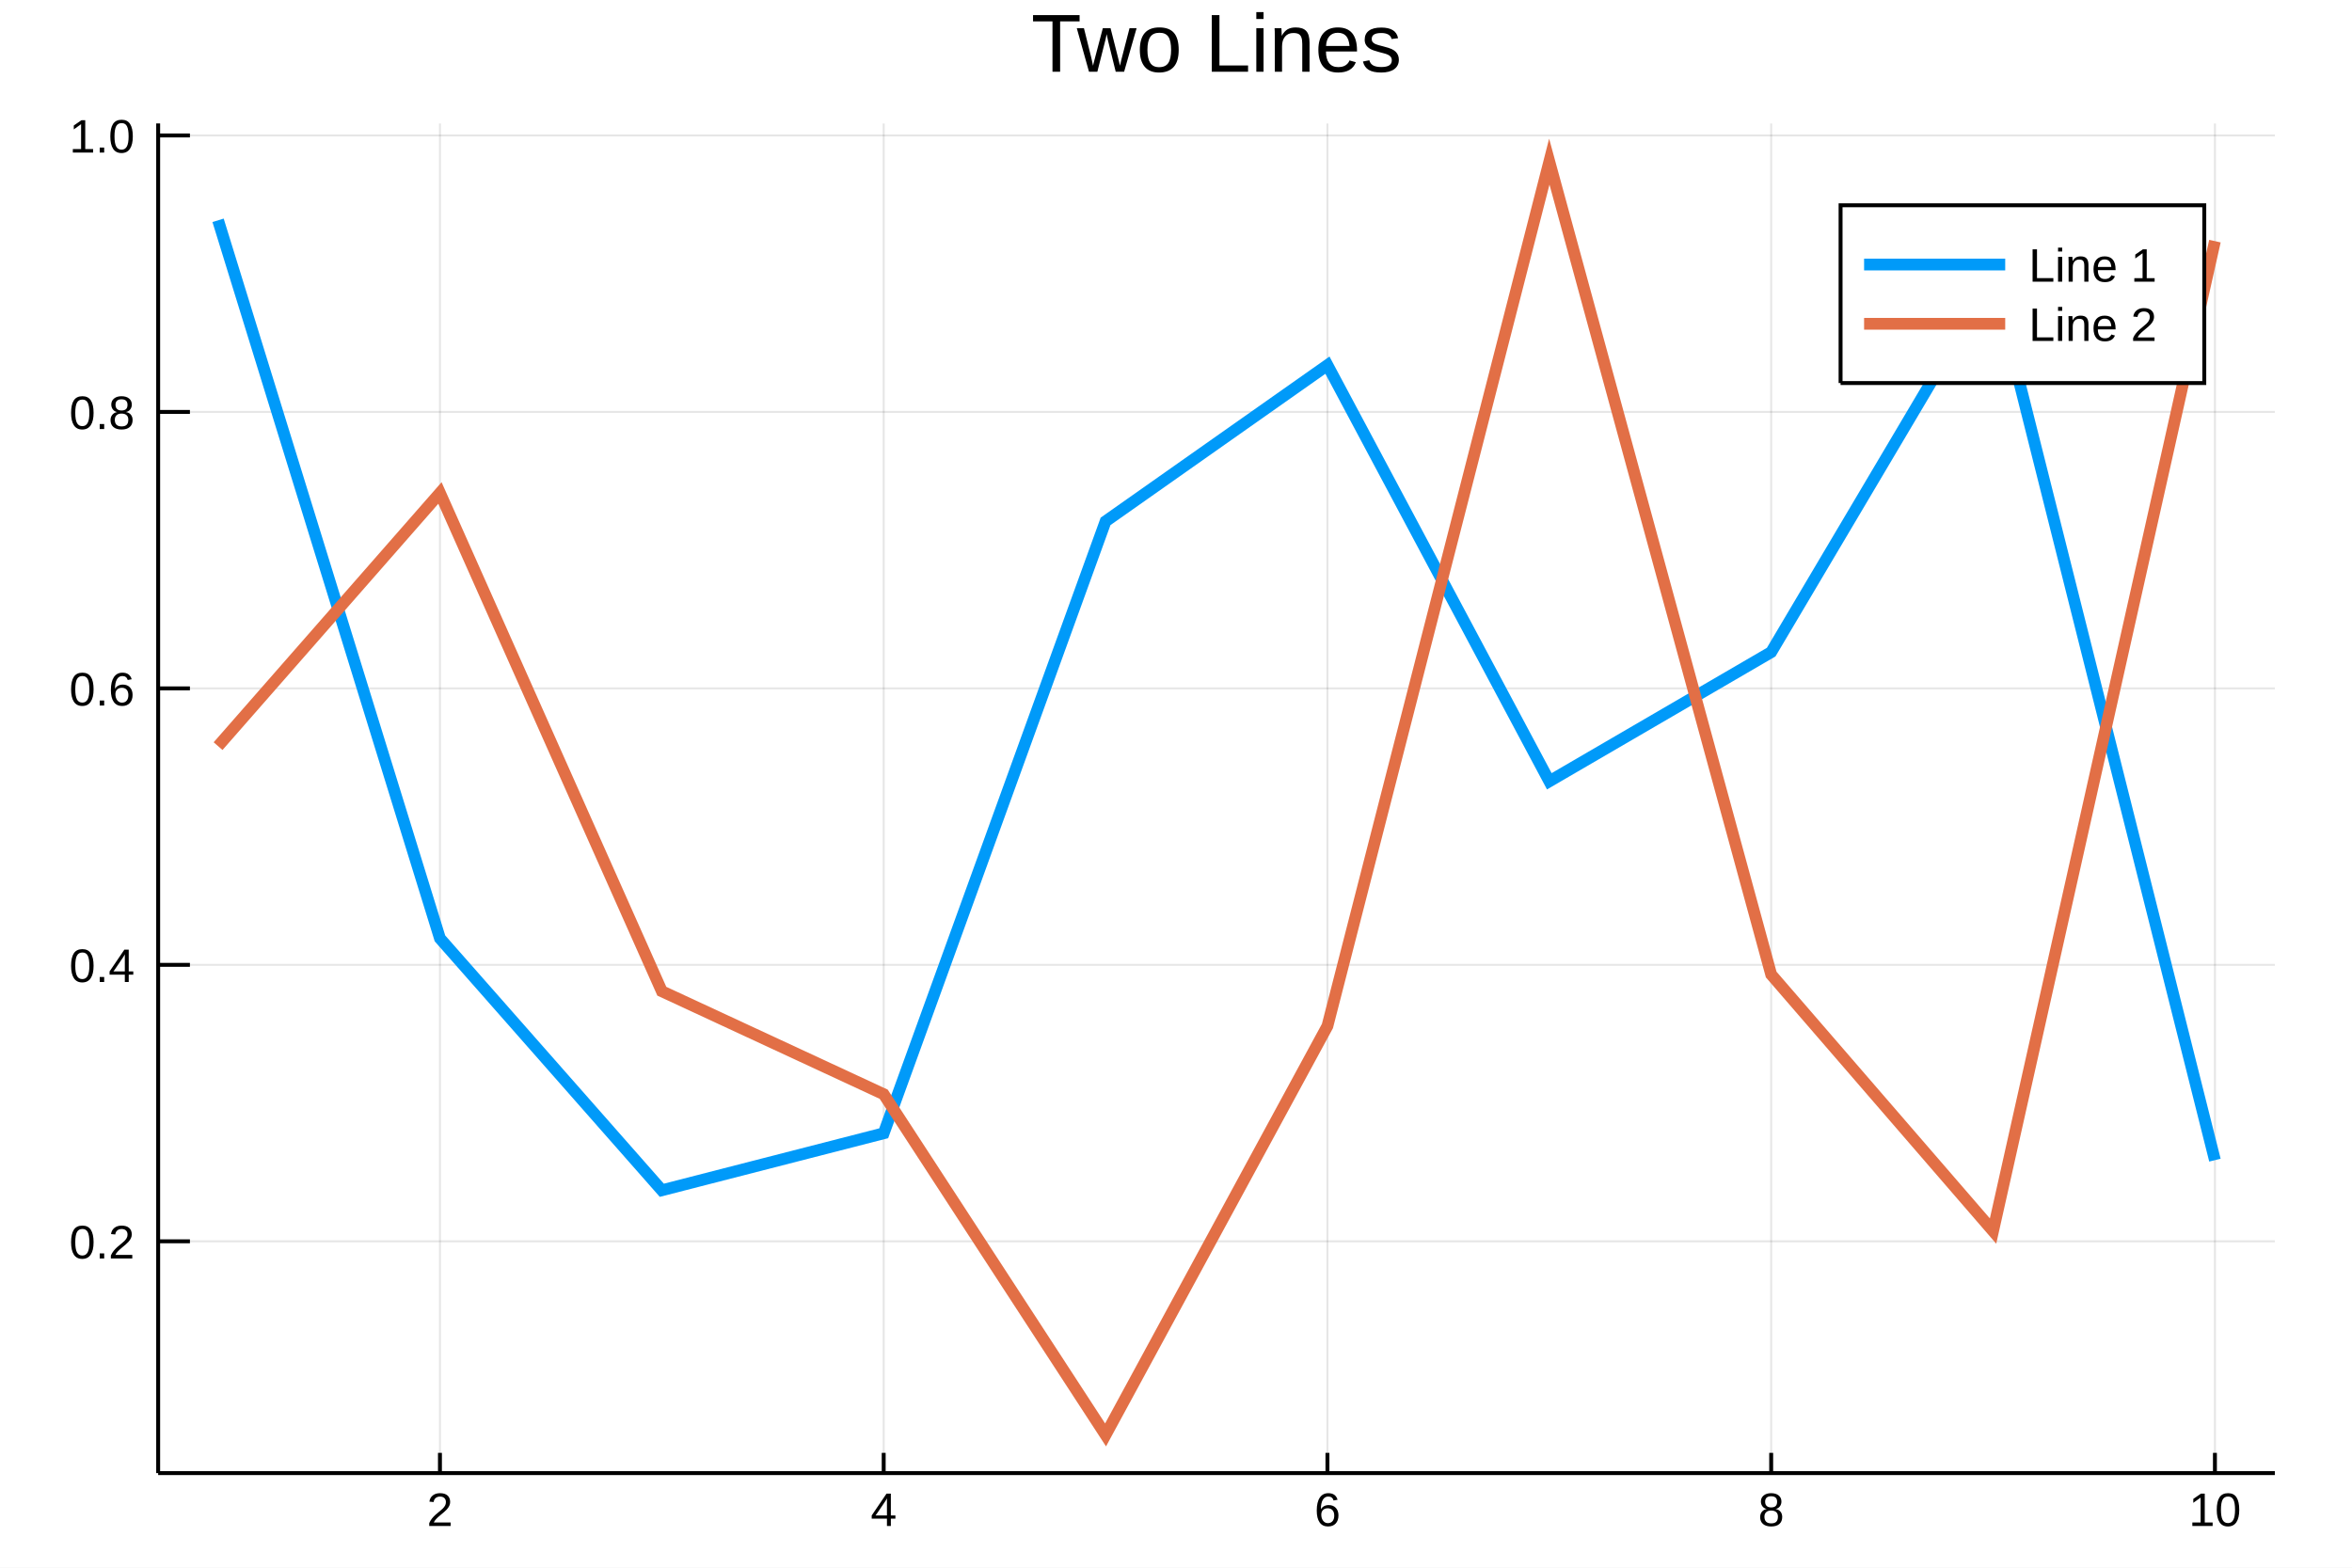
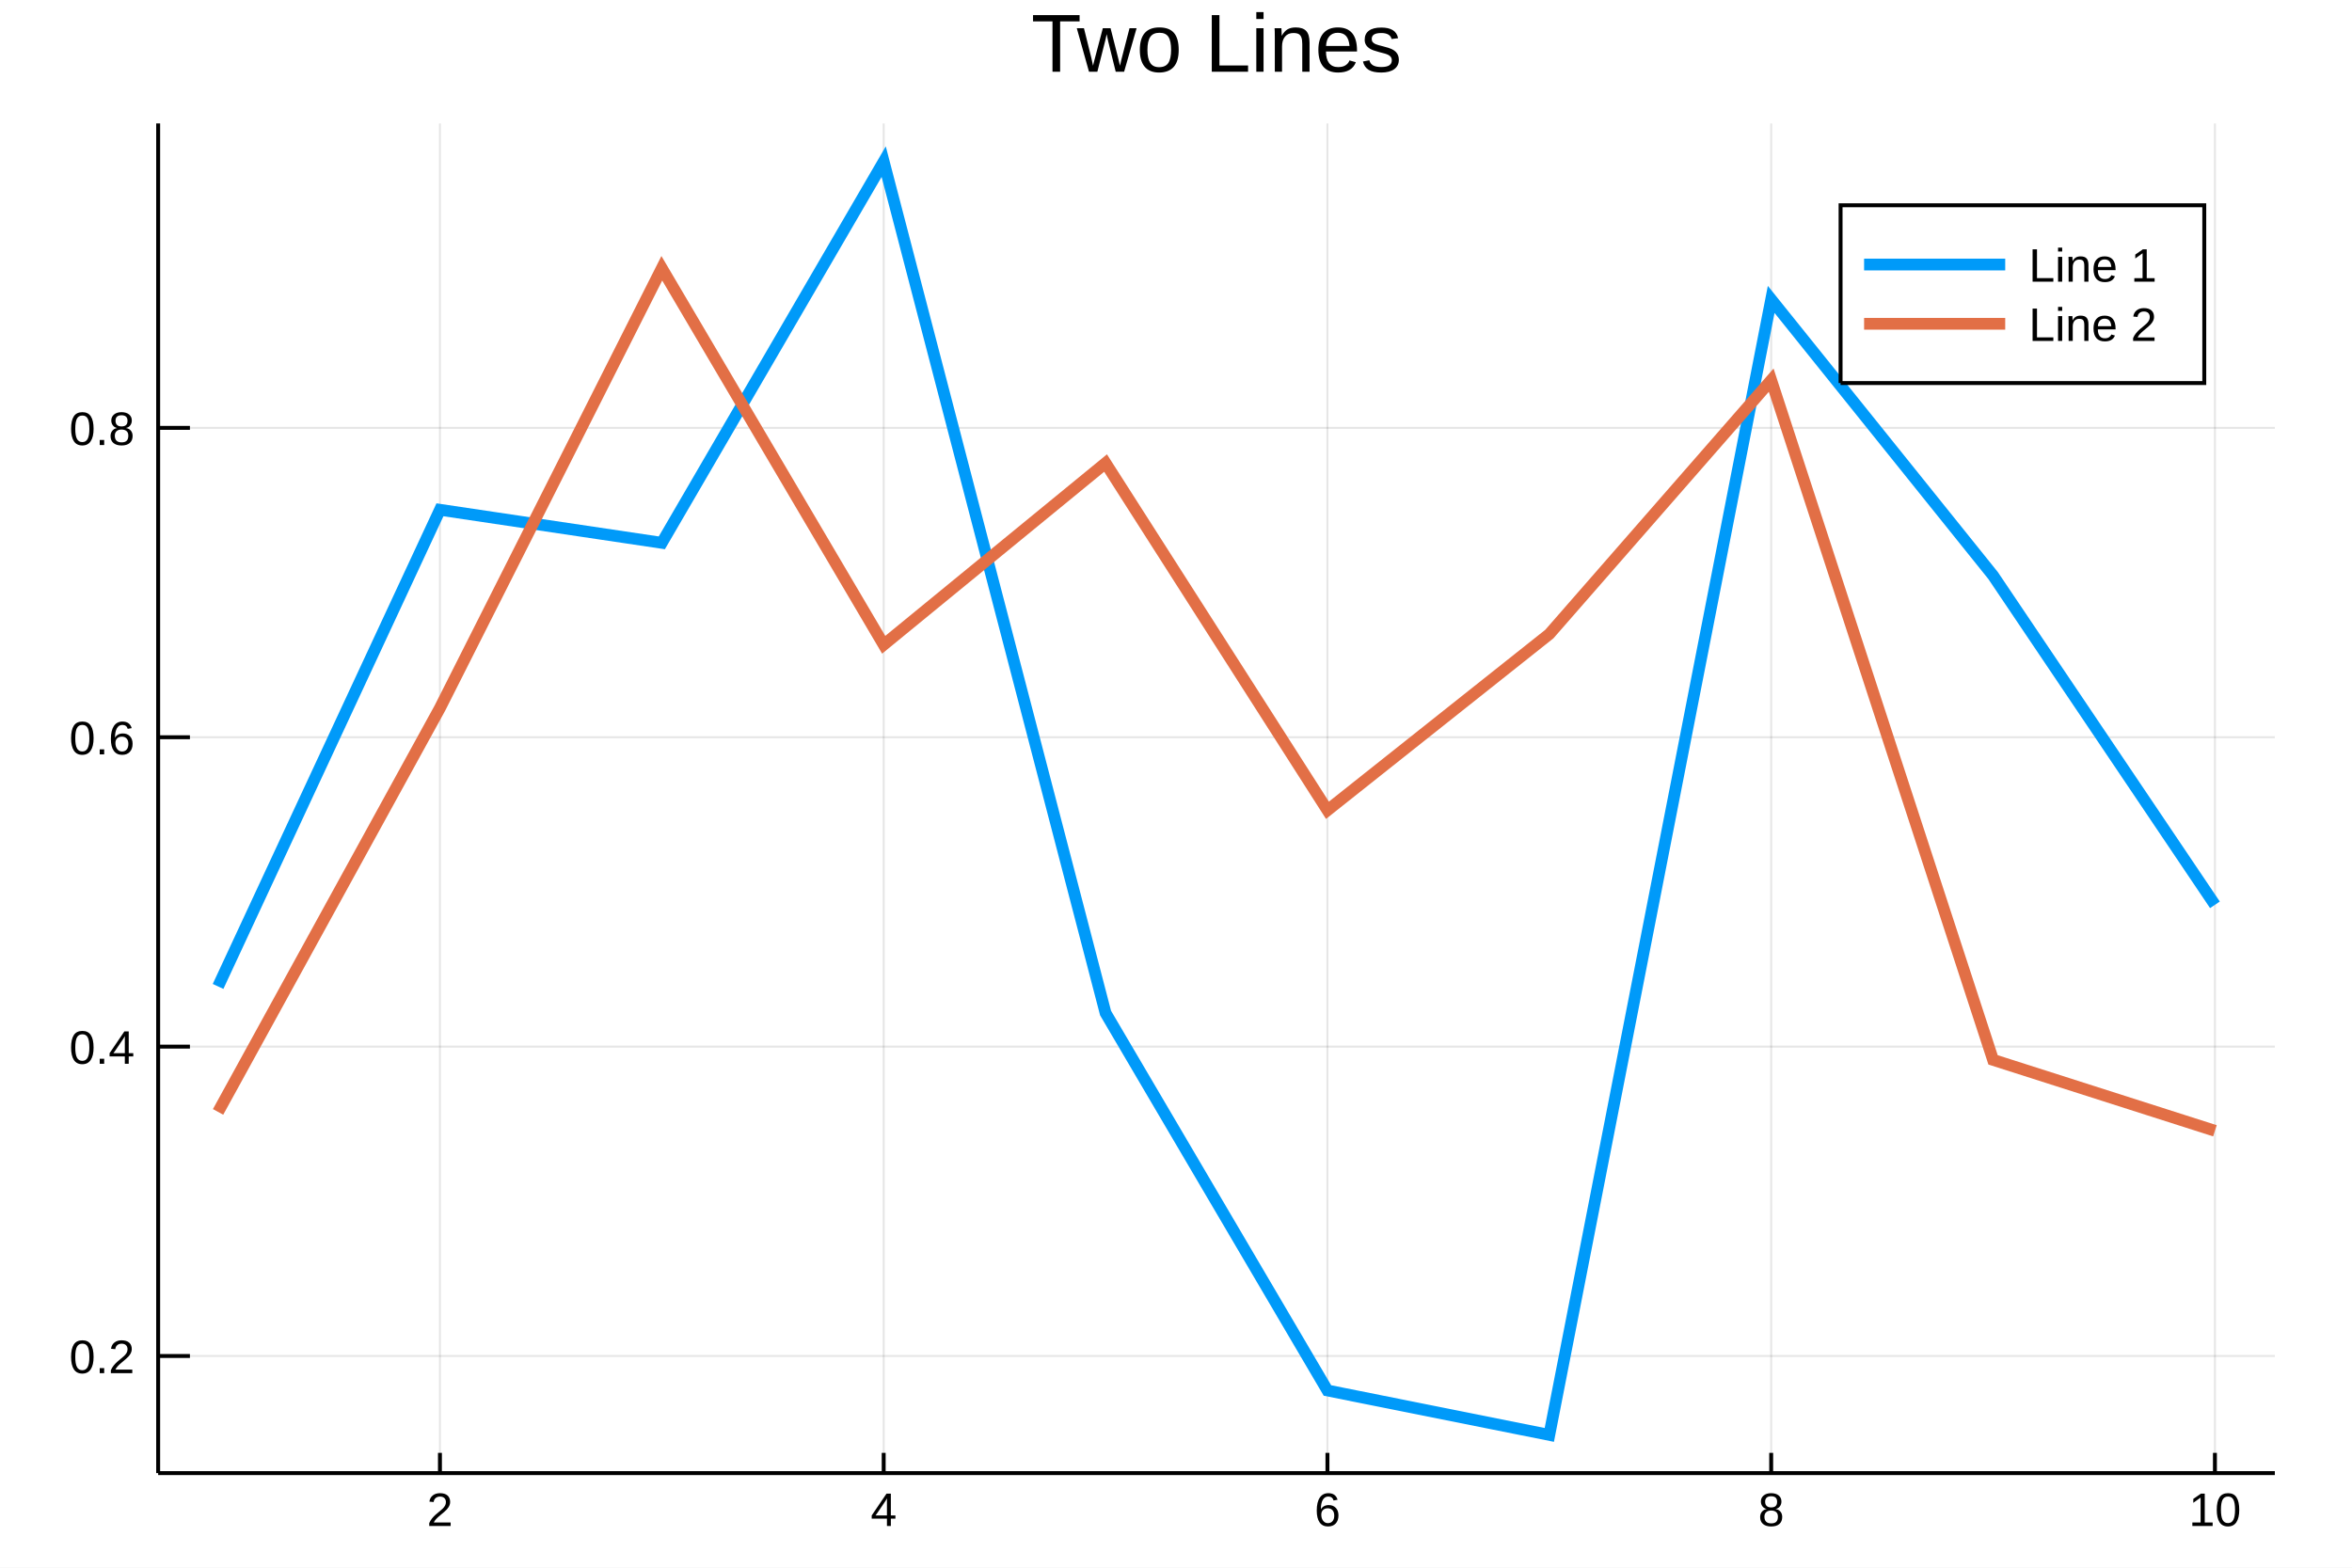
<svg xmlns="http://www.w3.org/2000/svg" width="600" height="400" viewBox="0 0 2400 1600">
  <defs>
-     <clipPath id="clip5900">
+     <clipPath id="clip2900">
      <rect x="0" y="0" width="2000" height="2000" />
    </clipPath>
  </defs>
  <defs>
-     <clipPath id="clip5901">
+     <clipPath id="clip2901">
      <rect x="0" y="0" width="2400" height="1600" />
    </clipPath>
  </defs>
-   <polygon clip-path="url(#clip5901)" points=" 0,1600 2400,1600 2400,0 0,0    " fill="#ffffff" fill-rule="evenodd" fill-opacity="1" />
+   <polygon clip-path="url(#clip2901)" points=" 0,1600 2400,1600 2400,0 0,0    " fill="#ffffff" fill-rule="evenodd" fill-opacity="1" />
  <defs>
-     <clipPath id="clip5902">
+     <clipPath id="clip2902">
      <rect x="480" y="0" width="1681" height="1600" />
    </clipPath>
  </defs>
-   <polygon clip-path="url(#clip5901)" points=" 161.394,1503.47 2321.26,1503.47 2321.26,125.984 161.394,125.984    " fill="#ffffff" fill-rule="evenodd" fill-opacity="1" />
+   <polygon clip-path="url(#clip2901)" points=" 161.394,1503.47 2321.26,1503.47 2321.26,125.984 161.394,125.984    " fill="#ffffff" fill-rule="evenodd" fill-opacity="1" />
  <defs>
-     <clipPath id="clip5903">
+     <clipPath id="clip2903">
      <rect x="161" y="125" width="2161" height="1378" />
    </clipPath>
  </defs>
-   <polyline clip-path="url(#clip5903)" style="stroke:#000000; stroke-width:2; stroke-opacity:0.1; fill:none" points="   448.923,1503.47 448.923,125.984    " />
-   <polyline clip-path="url(#clip5903)" style="stroke:#000000; stroke-width:2; stroke-opacity:0.1; fill:none" points="   901.725,1503.47 901.725,125.984    " />
-   <polyline clip-path="url(#clip5903)" style="stroke:#000000; stroke-width:2; stroke-opacity:0.1; fill:none" points="   1354.53,1503.47 1354.53,125.984    " />
-   <polyline clip-path="url(#clip5903)" style="stroke:#000000; stroke-width:2; stroke-opacity:0.1; fill:none" points="   1807.33,1503.47 1807.33,125.984    " />
-   <polyline clip-path="url(#clip5903)" style="stroke:#000000; stroke-width:2; stroke-opacity:0.1; fill:none" points="   2260.13,1503.47 2260.13,125.984    " />
-   <polyline clip-path="url(#clip5903)" style="stroke:#000000; stroke-width:2; stroke-opacity:0.1; fill:none" points="   161.394,1266.89 2321.26,1266.89    " />
-   <polyline clip-path="url(#clip5903)" style="stroke:#000000; stroke-width:2; stroke-opacity:0.1; fill:none" points="   161.394,984.728 2321.26,984.728    " />
-   <polyline clip-path="url(#clip5903)" style="stroke:#000000; stroke-width:2; stroke-opacity:0.1; fill:none" points="   161.394,702.567 2321.26,702.567    " />
-   <polyline clip-path="url(#clip5903)" style="stroke:#000000; stroke-width:2; stroke-opacity:0.1; fill:none" points="   161.394,420.405 2321.26,420.405    " />
-   <polyline clip-path="url(#clip5903)" style="stroke:#000000; stroke-width:2; stroke-opacity:0.1; fill:none" points="   161.394,138.243 2321.26,138.243    " />
-   <polyline clip-path="url(#clip5901)" style="stroke:#000000; stroke-width:4; stroke-opacity:1; fill:none" points="   161.394,1503.47 2321.26,1503.47    " />
-   <polyline clip-path="url(#clip5901)" style="stroke:#000000; stroke-width:4; stroke-opacity:1; fill:none" points="   161.394,1503.47 161.394,125.984    " />
-   <polyline clip-path="url(#clip5901)" style="stroke:#000000; stroke-width:4; stroke-opacity:1; fill:none" points="   448.923,1503.47 448.923,1482.81    " />
-   <polyline clip-path="url(#clip5901)" style="stroke:#000000; stroke-width:4; stroke-opacity:1; fill:none" points="   901.725,1503.47 901.725,1482.81    " />
-   <polyline clip-path="url(#clip5901)" style="stroke:#000000; stroke-width:4; stroke-opacity:1; fill:none" points="   1354.53,1503.47 1354.53,1482.81    " />
-   <polyline clip-path="url(#clip5901)" style="stroke:#000000; stroke-width:4; stroke-opacity:1; fill:none" points="   1807.33,1503.47 1807.33,1482.81    " />
-   <polyline clip-path="url(#clip5901)" style="stroke:#000000; stroke-width:4; stroke-opacity:1; fill:none" points="   2260.13,1503.47 2260.13,1482.81    " />
-   <polyline clip-path="url(#clip5901)" style="stroke:#000000; stroke-width:4; stroke-opacity:1; fill:none" points="   161.394,1266.89 193.792,1266.89    " />
-   <polyline clip-path="url(#clip5901)" style="stroke:#000000; stroke-width:4; stroke-opacity:1; fill:none" points="   161.394,984.728 193.792,984.728    " />
-   <polyline clip-path="url(#clip5901)" style="stroke:#000000; stroke-width:4; stroke-opacity:1; fill:none" points="   161.394,702.567 193.792,702.567    " />
-   <polyline clip-path="url(#clip5901)" style="stroke:#000000; stroke-width:4; stroke-opacity:1; fill:none" points="   161.394,420.405 193.792,420.405    " />
-   <polyline clip-path="url(#clip5901)" style="stroke:#000000; stroke-width:4; stroke-opacity:1; fill:none" points="   161.394,138.243 193.792,138.243    " />
-   <g clip-path="url(#clip5901)">
+   <polyline clip-path="url(#clip2903)" style="stroke:#000000; stroke-width:2; stroke-opacity:0.1; fill:none" points="   448.923,1503.47 448.923,125.984    " />
+   <polyline clip-path="url(#clip2903)" style="stroke:#000000; stroke-width:2; stroke-opacity:0.1; fill:none" points="   901.725,1503.47 901.725,125.984    " />
+   <polyline clip-path="url(#clip2903)" style="stroke:#000000; stroke-width:2; stroke-opacity:0.1; fill:none" points="   1354.53,1503.47 1354.53,125.984    " />
+   <polyline clip-path="url(#clip2903)" style="stroke:#000000; stroke-width:2; stroke-opacity:0.1; fill:none" points="   1807.33,1503.47 1807.33,125.984    " />
+   <polyline clip-path="url(#clip2903)" style="stroke:#000000; stroke-width:2; stroke-opacity:0.1; fill:none" points="   2260.13,1503.47 2260.13,125.984    " />
+   <polyline clip-path="url(#clip2903)" style="stroke:#000000; stroke-width:2; stroke-opacity:0.1; fill:none" points="   161.394,1383.94 2321.26,1383.94    " />
+   <polyline clip-path="url(#clip2903)" style="stroke:#000000; stroke-width:2; stroke-opacity:0.1; fill:none" points="   161.394,1068.19 2321.26,1068.19    " />
+   <polyline clip-path="url(#clip2903)" style="stroke:#000000; stroke-width:2; stroke-opacity:0.1; fill:none" points="   161.394,752.436 2321.26,752.436    " />
+   <polyline clip-path="url(#clip2903)" style="stroke:#000000; stroke-width:2; stroke-opacity:0.1; fill:none" points="   161.394,436.687 2321.26,436.687    " />
+   <polyline clip-path="url(#clip2901)" style="stroke:#000000; stroke-width:4; stroke-opacity:1; fill:none" points="   161.394,1503.47 2321.26,1503.47    " />
+   <polyline clip-path="url(#clip2901)" style="stroke:#000000; stroke-width:4; stroke-opacity:1; fill:none" points="   161.394,1503.47 161.394,125.984    " />
+   <polyline clip-path="url(#clip2901)" style="stroke:#000000; stroke-width:4; stroke-opacity:1; fill:none" points="   448.923,1503.47 448.923,1482.81    " />
+   <polyline clip-path="url(#clip2901)" style="stroke:#000000; stroke-width:4; stroke-opacity:1; fill:none" points="   901.725,1503.47 901.725,1482.81    " />
+   <polyline clip-path="url(#clip2901)" style="stroke:#000000; stroke-width:4; stroke-opacity:1; fill:none" points="   1354.53,1503.47 1354.53,1482.81    " />
+   <polyline clip-path="url(#clip2901)" style="stroke:#000000; stroke-width:4; stroke-opacity:1; fill:none" points="   1807.33,1503.47 1807.33,1482.81    " />
+   <polyline clip-path="url(#clip2901)" style="stroke:#000000; stroke-width:4; stroke-opacity:1; fill:none" points="   2260.13,1503.47 2260.13,1482.81    " />
+   <polyline clip-path="url(#clip2901)" style="stroke:#000000; stroke-width:4; stroke-opacity:1; fill:none" points="   161.394,1383.94 193.792,1383.94    " />
+   <polyline clip-path="url(#clip2901)" style="stroke:#000000; stroke-width:4; stroke-opacity:1; fill:none" points="   161.394,1068.19 193.792,1068.19    " />
+   <polyline clip-path="url(#clip2901)" style="stroke:#000000; stroke-width:4; stroke-opacity:1; fill:none" points="   161.394,752.436 193.792,752.436    " />
+   <polyline clip-path="url(#clip2901)" style="stroke:#000000; stroke-width:4; stroke-opacity:1; fill:none" points="   161.394,436.687 193.792,436.687    " />
+   <g clip-path="url(#clip2901)">
    <text style="fill:#000000; fill-opacity:1; font-family:Arial,Helvetica Neue,Helvetica,sans-serif; font-size:48px; text-anchor:middle;" transform="rotate(0, 448.923, 1557.47)" x="448.923" y="1557.47">2</text>
  </g>
-   <g clip-path="url(#clip5901)">
+   <g clip-path="url(#clip2901)">
    <text style="fill:#000000; fill-opacity:1; font-family:Arial,Helvetica Neue,Helvetica,sans-serif; font-size:48px; text-anchor:middle;" transform="rotate(0, 901.725, 1557.47)" x="901.725" y="1557.47">4</text>
  </g>
-   <g clip-path="url(#clip5901)">
+   <g clip-path="url(#clip2901)">
    <text style="fill:#000000; fill-opacity:1; font-family:Arial,Helvetica Neue,Helvetica,sans-serif; font-size:48px; text-anchor:middle;" transform="rotate(0, 1354.53, 1557.47)" x="1354.53" y="1557.47">6</text>
  </g>
-   <g clip-path="url(#clip5901)">
+   <g clip-path="url(#clip2901)">
    <text style="fill:#000000; fill-opacity:1; font-family:Arial,Helvetica Neue,Helvetica,sans-serif; font-size:48px; text-anchor:middle;" transform="rotate(0, 1807.33, 1557.47)" x="1807.33" y="1557.47">8</text>
  </g>
-   <g clip-path="url(#clip5901)">
+   <g clip-path="url(#clip2901)">
    <text style="fill:#000000; fill-opacity:1; font-family:Arial,Helvetica Neue,Helvetica,sans-serif; font-size:48px; text-anchor:middle;" transform="rotate(0, 2260.13, 1557.47)" x="2260.13" y="1557.47">10</text>
  </g>
-   <g clip-path="url(#clip5901)">
-     <text style="fill:#000000; fill-opacity:1; font-family:Arial,Helvetica Neue,Helvetica,sans-serif; font-size:48px; text-anchor:end;" transform="rotate(0, 137.394, 1284.39)" x="137.394" y="1284.39">0.2</text>
+   <g clip-path="url(#clip2901)">
+     <text style="fill:#000000; fill-opacity:1; font-family:Arial,Helvetica Neue,Helvetica,sans-serif; font-size:48px; text-anchor:end;" transform="rotate(0, 137.394, 1401.44)" x="137.394" y="1401.44">0.2</text>
  </g>
-   <g clip-path="url(#clip5901)">
-     <text style="fill:#000000; fill-opacity:1; font-family:Arial,Helvetica Neue,Helvetica,sans-serif; font-size:48px; text-anchor:end;" transform="rotate(0, 137.394, 1002.23)" x="137.394" y="1002.23">0.4</text>
+   <g clip-path="url(#clip2901)">
+     <text style="fill:#000000; fill-opacity:1; font-family:Arial,Helvetica Neue,Helvetica,sans-serif; font-size:48px; text-anchor:end;" transform="rotate(0, 137.394, 1085.69)" x="137.394" y="1085.69">0.4</text>
  </g>
-   <g clip-path="url(#clip5901)">
-     <text style="fill:#000000; fill-opacity:1; font-family:Arial,Helvetica Neue,Helvetica,sans-serif; font-size:48px; text-anchor:end;" transform="rotate(0, 137.394, 720.067)" x="137.394" y="720.067">0.6</text>
+   <g clip-path="url(#clip2901)">
+     <text style="fill:#000000; fill-opacity:1; font-family:Arial,Helvetica Neue,Helvetica,sans-serif; font-size:48px; text-anchor:end;" transform="rotate(0, 137.394, 769.936)" x="137.394" y="769.936">0.6</text>
  </g>
-   <g clip-path="url(#clip5901)">
-     <text style="fill:#000000; fill-opacity:1; font-family:Arial,Helvetica Neue,Helvetica,sans-serif; font-size:48px; text-anchor:end;" transform="rotate(0, 137.394, 437.905)" x="137.394" y="437.905">0.8</text>
+   <g clip-path="url(#clip2901)">
+     <text style="fill:#000000; fill-opacity:1; font-family:Arial,Helvetica Neue,Helvetica,sans-serif; font-size:48px; text-anchor:end;" transform="rotate(0, 137.394, 454.187)" x="137.394" y="454.187">0.8</text>
  </g>
-   <g clip-path="url(#clip5901)">
-     <text style="fill:#000000; fill-opacity:1; font-family:Arial,Helvetica Neue,Helvetica,sans-serif; font-size:48px; text-anchor:end;" transform="rotate(0, 137.394, 155.743)" x="137.394" y="155.743">1.0</text>
-   </g>
-   <g clip-path="url(#clip5901)">
+   <g clip-path="url(#clip2901)">
    <text style="fill:#000000; fill-opacity:1; font-family:Arial,Helvetica Neue,Helvetica,sans-serif; font-size:84px; text-anchor:middle;" transform="rotate(0, 1241.33, 73.2)" x="1241.33" y="73.2">Two Lines</text>
  </g>
-   <polyline clip-path="url(#clip5903)" style="stroke:#009af9; stroke-width:12; stroke-opacity:1; fill:none" points="   222.522,224.854 448.923,957.704 675.324,1214.81 901.725,1156.64 1128.13,532.1 1354.53,372.696 1580.93,797.391 1807.33,665.567 2033.73,283.342 2260.13,1184.05       " />
-   <polyline clip-path="url(#clip5903)" style="stroke:#e26f46; stroke-width:12; stroke-opacity:1; fill:none" points="   222.522,761.512 448.923,503.135 675.324,1011.66 901.725,1116.77 1128.13,1464.49 1354.53,1047.17 1580.93,164.97 1807.33,994.617 2033.73,1256.43 2260.13,246.113       " />
-   <polygon clip-path="url(#clip5901)" points=" 1878.14,390.944 2249.26,390.944 2249.26,209.504 1878.14,209.504    " fill="#ffffff" fill-rule="evenodd" fill-opacity="1" />
-   <polyline clip-path="url(#clip5901)" style="stroke:#000000; stroke-width:4; stroke-opacity:1; fill:none" points="   1878.14,390.944 2249.26,390.944 2249.26,209.504 1878.14,209.504 1878.14,390.944    " />
-   <polyline clip-path="url(#clip5901)" style="stroke:#009af9; stroke-width:12; stroke-opacity:1; fill:none" points="   1902.14,269.984 2046.14,269.984    " />
-   <g clip-path="url(#clip5901)">
+   <polyline clip-path="url(#clip2903)" style="stroke:#009af9; stroke-width:12; stroke-opacity:1; fill:none" points="   222.522,1006.76 448.923,520.289 675.324,554.013 901.725,164.97 1128.13,1033.92 1354.53,1419.15 1580.93,1464.49 1807.33,305.592 2033.73,587.361 2260.13,923.475       " />
+   <polyline clip-path="url(#clip2903)" style="stroke:#e26f46; stroke-width:12; stroke-opacity:1; fill:none" points="   222.522,1134.83 448.923,722.605 675.324,273.798 901.725,658.055 1128.13,472.591 1354.53,826.98 1580.93,647.169 1807.33,388.012 2033.73,1081.71 2260.13,1154.1       " />
+   <polygon clip-path="url(#clip2901)" points=" 1878.14,390.944 2249.26,390.944 2249.26,209.504 1878.14,209.504    " fill="#ffffff" fill-rule="evenodd" fill-opacity="1" />
+   <polyline clip-path="url(#clip2901)" style="stroke:#000000; stroke-width:4; stroke-opacity:1; fill:none" points="   1878.14,390.944 2249.26,390.944 2249.26,209.504 1878.14,209.504 1878.14,390.944    " />
+   <polyline clip-path="url(#clip2901)" style="stroke:#009af9; stroke-width:12; stroke-opacity:1; fill:none" points="   1902.14,269.984 2046.14,269.984    " />
+   <g clip-path="url(#clip2901)">
    <text style="fill:#000000; fill-opacity:1; font-family:Arial,Helvetica Neue,Helvetica,sans-serif; font-size:48px; text-anchor:start;" transform="rotate(0, 2070.14, 287.484)" x="2070.14" y="287.484">Line 1</text>
  </g>
-   <polyline clip-path="url(#clip5901)" style="stroke:#e26f46; stroke-width:12; stroke-opacity:1; fill:none" points="   1902.14,330.464 2046.14,330.464    " />
-   <g clip-path="url(#clip5901)">
+   <polyline clip-path="url(#clip2901)" style="stroke:#e26f46; stroke-width:12; stroke-opacity:1; fill:none" points="   1902.14,330.464 2046.14,330.464    " />
+   <g clip-path="url(#clip2901)">
    <text style="fill:#000000; fill-opacity:1; font-family:Arial,Helvetica Neue,Helvetica,sans-serif; font-size:48px; text-anchor:start;" transform="rotate(0, 2070.14, 347.964)" x="2070.14" y="347.964">Line 2</text>
  </g>
</svg>
